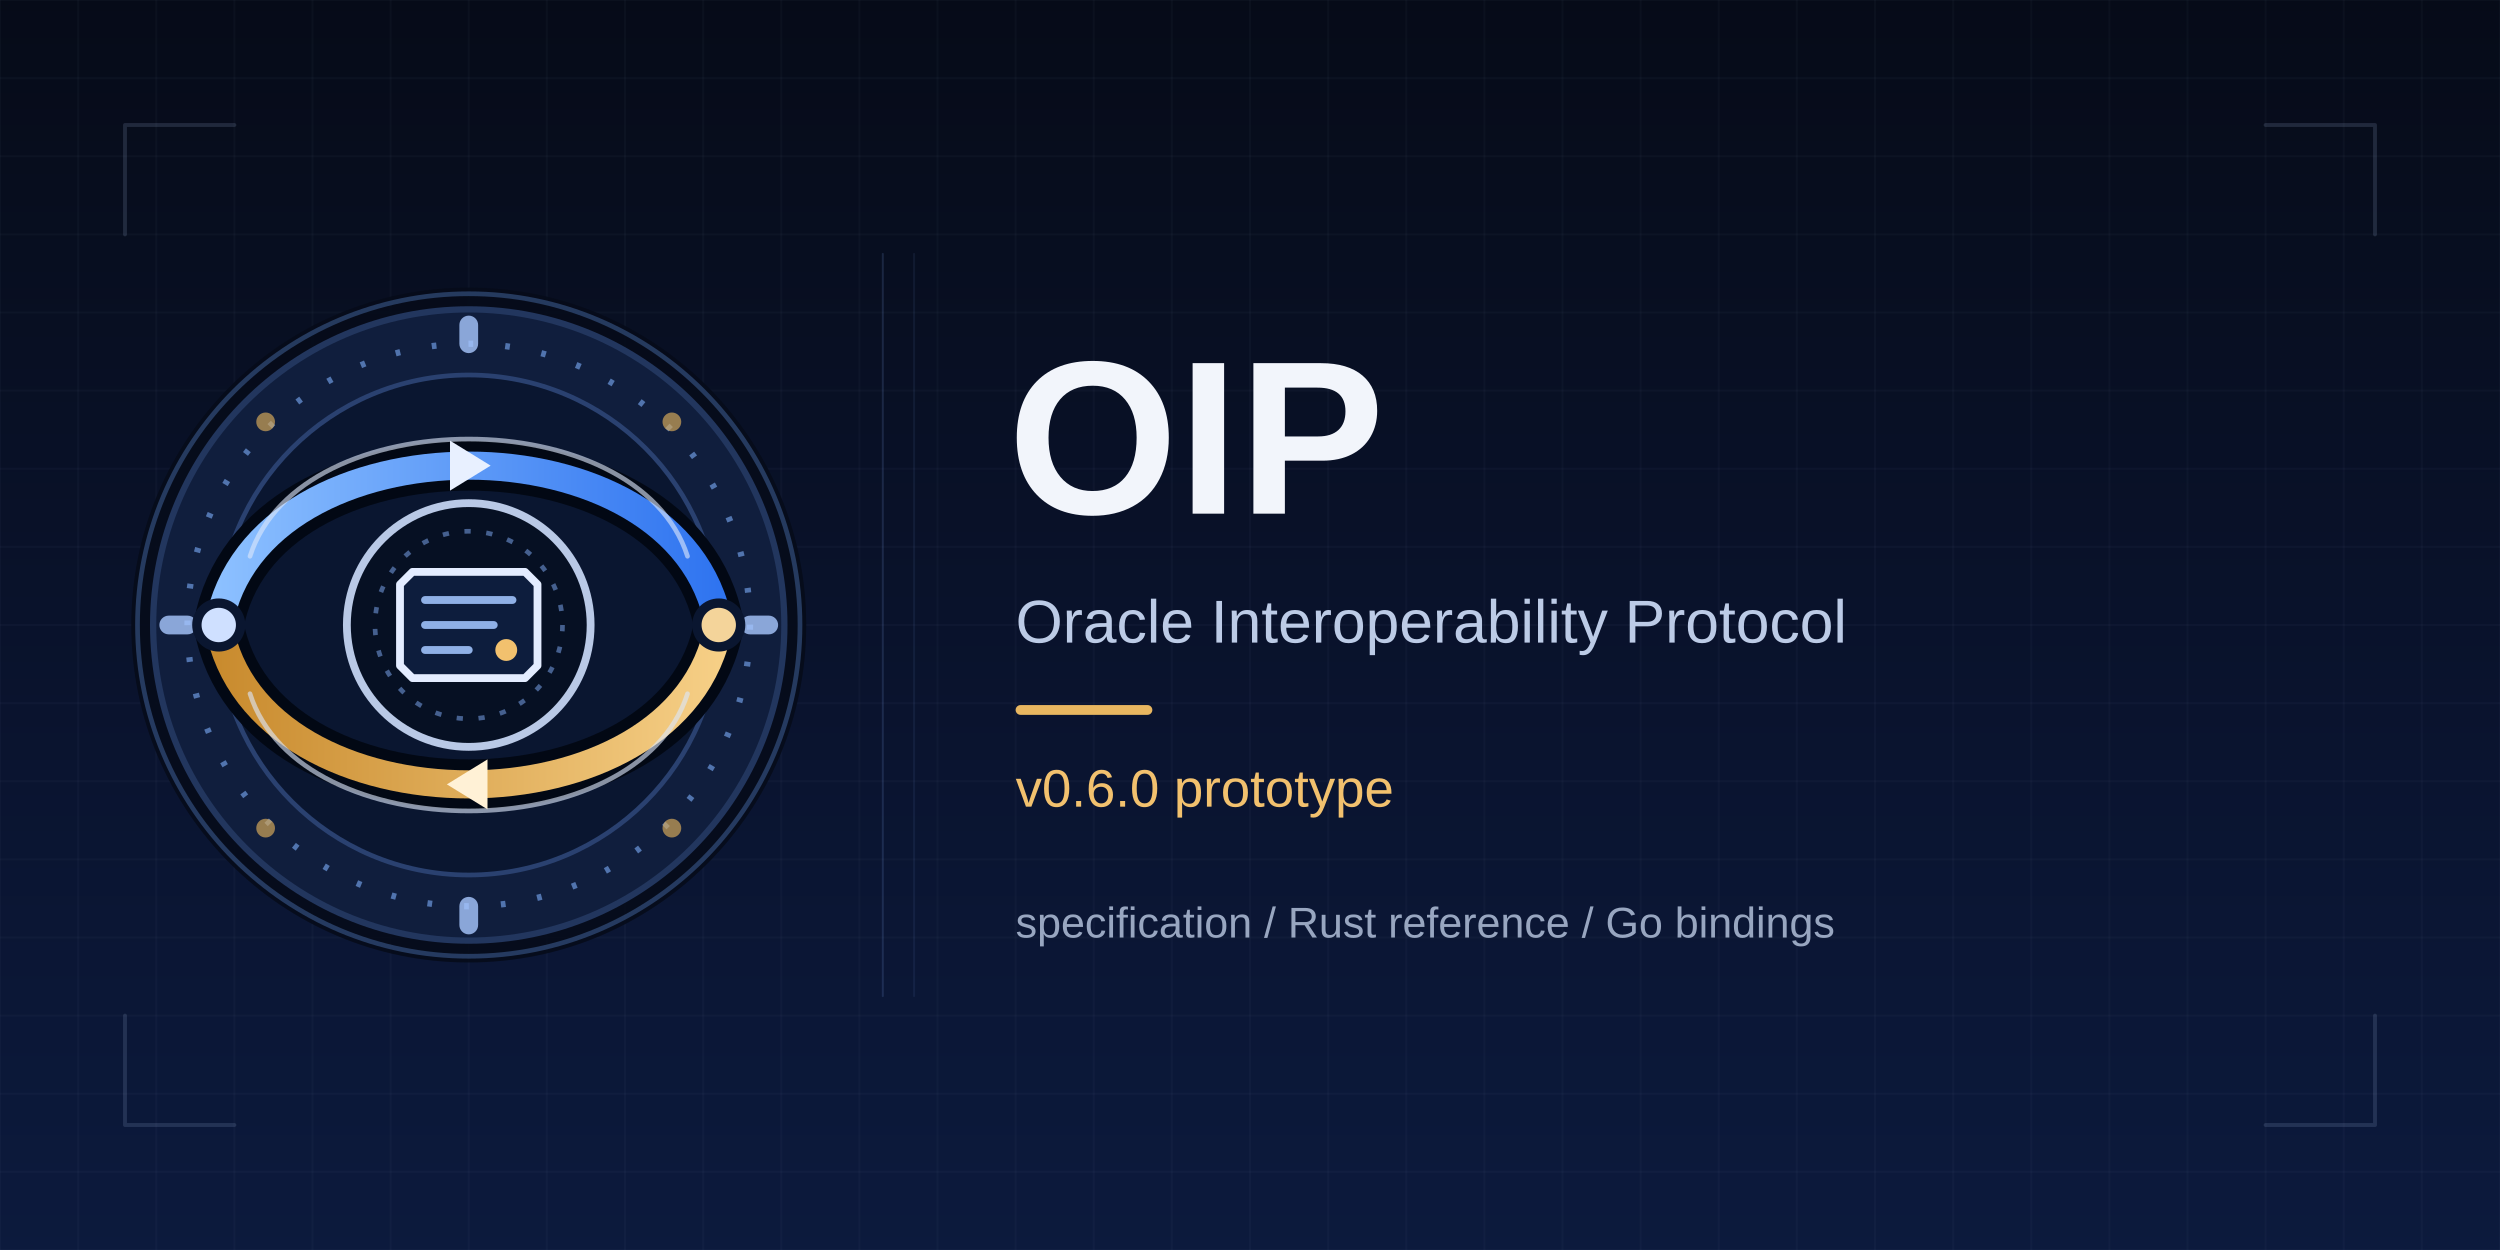
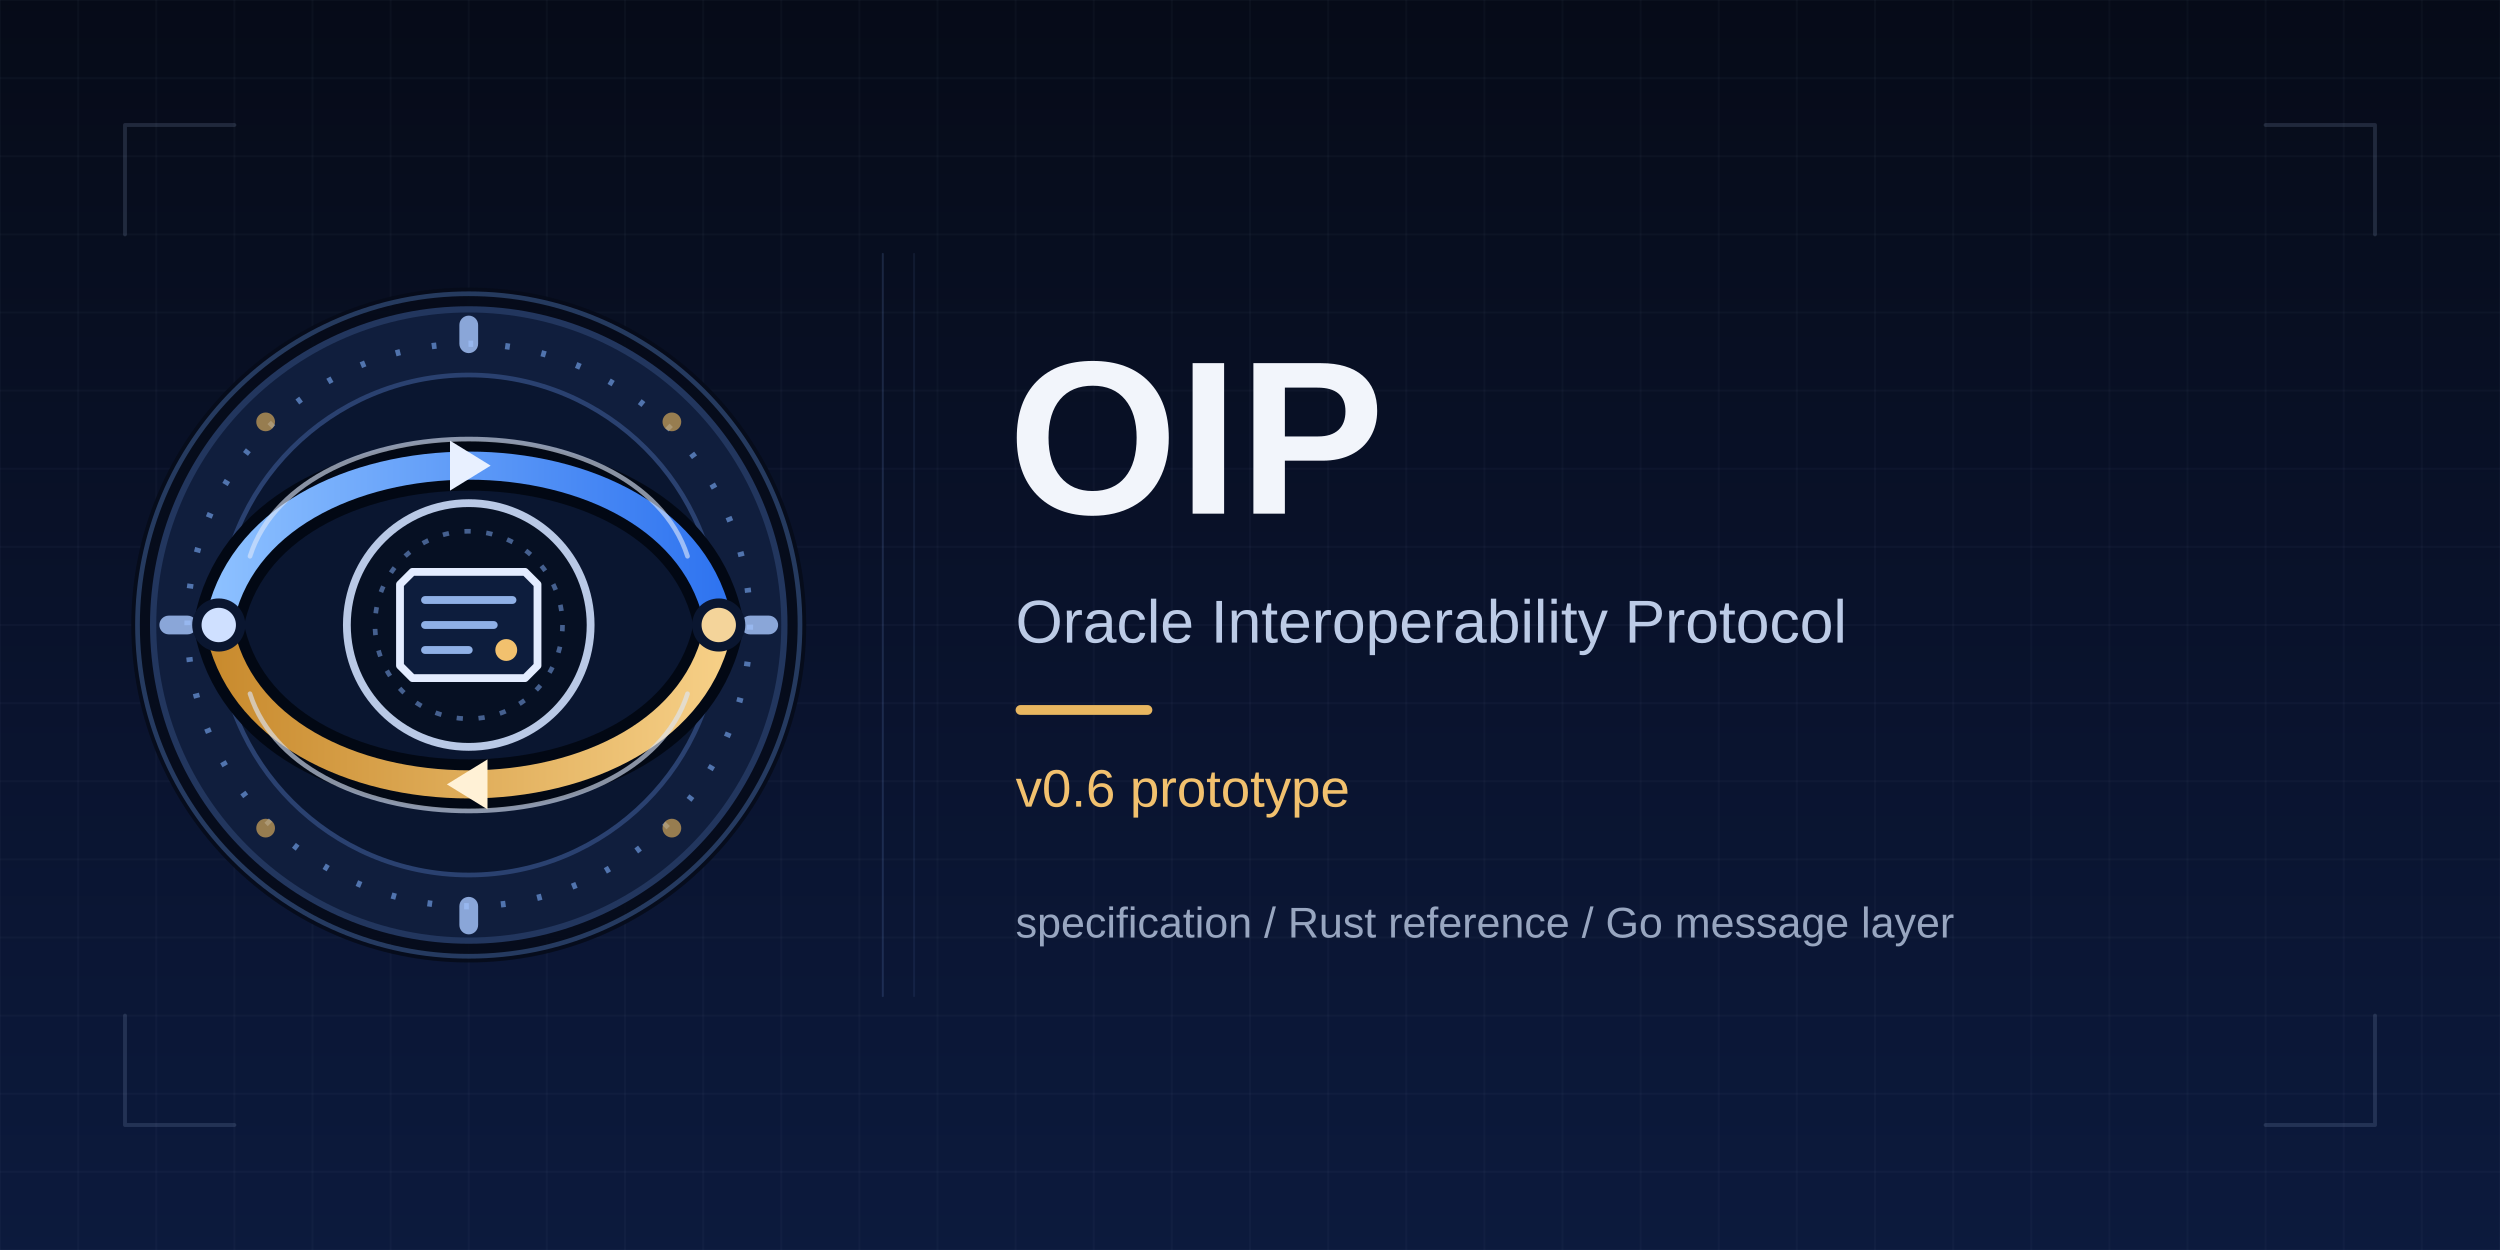
<svg xmlns="http://www.w3.org/2000/svg" width="1280" height="640" viewBox="0 0 1280 640" role="img" aria-labelledby="title desc">
  <defs>
    <linearGradient id="background" x1="0" y1="0" x2="0" y2="1">
      <stop offset="0" stop-color="#060b18" />
      <stop offset=".62" stop-color="#0a1430" />
      <stop offset="1" stop-color="#0c1a3d" />
    </linearGradient>
    <linearGradient id="field-a" x1="112" y1="0" x2="368" y2="0" gradientUnits="userSpaceOnUse">
      <stop offset="0" stop-color="#8cc0ff" />
      <stop offset="1" stop-color="#2f74f0" />
    </linearGradient>
    <linearGradient id="field-b" x1="112" y1="0" x2="368" y2="0" gradientUnits="userSpaceOnUse">
      <stop offset="0" stop-color="#c98b2e" />
      <stop offset="1" stop-color="#f6cf86" />
    </linearGradient>
  </defs>
  <g font-family="Segoe UI,Arial,sans-serif">
    <rect width="1280" height="640" fill="url(#background)" />
    <path d="M0 0V640" fill="none" stroke="#9fb6e0" stroke-width="1" stroke-linecap="round" stroke-linejoin="round" opacity="0.035" />
    <path d="M40 0V640" fill="none" stroke="#9fb6e0" stroke-width="1" stroke-linecap="round" stroke-linejoin="round" opacity="0.035" />
    <path d="M80 0V640" fill="none" stroke="#9fb6e0" stroke-width="1" stroke-linecap="round" stroke-linejoin="round" opacity="0.035" />
    <path d="M120 0V640" fill="none" stroke="#9fb6e0" stroke-width="1" stroke-linecap="round" stroke-linejoin="round" opacity="0.035" />
    <path d="M160 0V640" fill="none" stroke="#9fb6e0" stroke-width="1" stroke-linecap="round" stroke-linejoin="round" opacity="0.035" />
    <path d="M200 0V640" fill="none" stroke="#9fb6e0" stroke-width="1" stroke-linecap="round" stroke-linejoin="round" opacity="0.035" />
    <path d="M240 0V640" fill="none" stroke="#9fb6e0" stroke-width="1" stroke-linecap="round" stroke-linejoin="round" opacity="0.035" />
    <path d="M280 0V640" fill="none" stroke="#9fb6e0" stroke-width="1" stroke-linecap="round" stroke-linejoin="round" opacity="0.035" />
    <path d="M320 0V640" fill="none" stroke="#9fb6e0" stroke-width="1" stroke-linecap="round" stroke-linejoin="round" opacity="0.035" />
    <path d="M360 0V640" fill="none" stroke="#9fb6e0" stroke-width="1" stroke-linecap="round" stroke-linejoin="round" opacity="0.035" />
    <path d="M400 0V640" fill="none" stroke="#9fb6e0" stroke-width="1" stroke-linecap="round" stroke-linejoin="round" opacity="0.035" />
    <path d="M440 0V640" fill="none" stroke="#9fb6e0" stroke-width="1" stroke-linecap="round" stroke-linejoin="round" opacity="0.035" />
    <path d="M480 0V640" fill="none" stroke="#9fb6e0" stroke-width="1" stroke-linecap="round" stroke-linejoin="round" opacity="0.035" />
    <path d="M520 0V640" fill="none" stroke="#9fb6e0" stroke-width="1" stroke-linecap="round" stroke-linejoin="round" opacity="0.035" />
    <path d="M560 0V640" fill="none" stroke="#9fb6e0" stroke-width="1" stroke-linecap="round" stroke-linejoin="round" opacity="0.035" />
    <path d="M600 0V640" fill="none" stroke="#9fb6e0" stroke-width="1" stroke-linecap="round" stroke-linejoin="round" opacity="0.035" />
    <path d="M640 0V640" fill="none" stroke="#9fb6e0" stroke-width="1" stroke-linecap="round" stroke-linejoin="round" opacity="0.035" />
    <path d="M680 0V640" fill="none" stroke="#9fb6e0" stroke-width="1" stroke-linecap="round" stroke-linejoin="round" opacity="0.035" />
    <path d="M720 0V640" fill="none" stroke="#9fb6e0" stroke-width="1" stroke-linecap="round" stroke-linejoin="round" opacity="0.035" />
    <path d="M760 0V640" fill="none" stroke="#9fb6e0" stroke-width="1" stroke-linecap="round" stroke-linejoin="round" opacity="0.035" />
    <path d="M800 0V640" fill="none" stroke="#9fb6e0" stroke-width="1" stroke-linecap="round" stroke-linejoin="round" opacity="0.035" />
    <path d="M840 0V640" fill="none" stroke="#9fb6e0" stroke-width="1" stroke-linecap="round" stroke-linejoin="round" opacity="0.035" />
    <path d="M880 0V640" fill="none" stroke="#9fb6e0" stroke-width="1" stroke-linecap="round" stroke-linejoin="round" opacity="0.035" />
    <path d="M920 0V640" fill="none" stroke="#9fb6e0" stroke-width="1" stroke-linecap="round" stroke-linejoin="round" opacity="0.035" />
    <path d="M960 0V640" fill="none" stroke="#9fb6e0" stroke-width="1" stroke-linecap="round" stroke-linejoin="round" opacity="0.035" />
    <path d="M1000 0V640" fill="none" stroke="#9fb6e0" stroke-width="1" stroke-linecap="round" stroke-linejoin="round" opacity="0.035" />
    <path d="M1040 0V640" fill="none" stroke="#9fb6e0" stroke-width="1" stroke-linecap="round" stroke-linejoin="round" opacity="0.035" />
    <path d="M1080 0V640" fill="none" stroke="#9fb6e0" stroke-width="1" stroke-linecap="round" stroke-linejoin="round" opacity="0.035" />
    <path d="M1120 0V640" fill="none" stroke="#9fb6e0" stroke-width="1" stroke-linecap="round" stroke-linejoin="round" opacity="0.035" />
    <path d="M1160 0V640" fill="none" stroke="#9fb6e0" stroke-width="1" stroke-linecap="round" stroke-linejoin="round" opacity="0.035" />
    <path d="M1200 0V640" fill="none" stroke="#9fb6e0" stroke-width="1" stroke-linecap="round" stroke-linejoin="round" opacity="0.035" />
    <path d="M1240 0V640" fill="none" stroke="#9fb6e0" stroke-width="1" stroke-linecap="round" stroke-linejoin="round" opacity="0.035" />
    <path d="M1280 0V640" fill="none" stroke="#9fb6e0" stroke-width="1" stroke-linecap="round" stroke-linejoin="round" opacity="0.035" />
    <path d="M0 0H1280" fill="none" stroke="#9fb6e0" stroke-width="1" stroke-linecap="round" stroke-linejoin="round" opacity="0.035" />
    <path d="M0 40H1280" fill="none" stroke="#9fb6e0" stroke-width="1" stroke-linecap="round" stroke-linejoin="round" opacity="0.035" />
    <path d="M0 80H1280" fill="none" stroke="#9fb6e0" stroke-width="1" stroke-linecap="round" stroke-linejoin="round" opacity="0.035" />
    <path d="M0 120H1280" fill="none" stroke="#9fb6e0" stroke-width="1" stroke-linecap="round" stroke-linejoin="round" opacity="0.035" />
    <path d="M0 160H1280" fill="none" stroke="#9fb6e0" stroke-width="1" stroke-linecap="round" stroke-linejoin="round" opacity="0.035" />
    <path d="M0 200H1280" fill="none" stroke="#9fb6e0" stroke-width="1" stroke-linecap="round" stroke-linejoin="round" opacity="0.035" />
    <path d="M0 240H1280" fill="none" stroke="#9fb6e0" stroke-width="1" stroke-linecap="round" stroke-linejoin="round" opacity="0.035" />
    <path d="M0 280H1280" fill="none" stroke="#9fb6e0" stroke-width="1" stroke-linecap="round" stroke-linejoin="round" opacity="0.035" />
    <path d="M0 320H1280" fill="none" stroke="#9fb6e0" stroke-width="1" stroke-linecap="round" stroke-linejoin="round" opacity="0.035" />
    <path d="M0 360H1280" fill="none" stroke="#9fb6e0" stroke-width="1" stroke-linecap="round" stroke-linejoin="round" opacity="0.035" />
    <path d="M0 400H1280" fill="none" stroke="#9fb6e0" stroke-width="1" stroke-linecap="round" stroke-linejoin="round" opacity="0.035" />
    <path d="M0 440H1280" fill="none" stroke="#9fb6e0" stroke-width="1" stroke-linecap="round" stroke-linejoin="round" opacity="0.035" />
    <path d="M0 480H1280" fill="none" stroke="#9fb6e0" stroke-width="1" stroke-linecap="round" stroke-linejoin="round" opacity="0.035" />
    <path d="M0 520H1280" fill="none" stroke="#9fb6e0" stroke-width="1" stroke-linecap="round" stroke-linejoin="round" opacity="0.035" />
    <path d="M0 560H1280" fill="none" stroke="#9fb6e0" stroke-width="1" stroke-linecap="round" stroke-linejoin="round" opacity="0.035" />
    <path d="M0 600H1280" fill="none" stroke="#9fb6e0" stroke-width="1" stroke-linecap="round" stroke-linejoin="round" opacity="0.035" />
    <path d="M0 640H1280" fill="none" stroke="#9fb6e0" stroke-width="1" stroke-linecap="round" stroke-linejoin="round" opacity="0.035" />
    <path d="M64 120V64H120" fill="none" stroke="#a8bde6" stroke-width="2" stroke-linecap="round" stroke-linejoin="round" opacity="0.16" />
    <path d="M1160 64H1216V120" fill="none" stroke="#a8bde6" stroke-width="2" stroke-linecap="round" stroke-linejoin="round" opacity="0.16" />
    <path d="M64 520V576H120" fill="none" stroke="#a8bde6" stroke-width="2" stroke-linecap="round" stroke-linejoin="round" opacity="0.16" />
    <path d="M1160 576H1216V520" fill="none" stroke="#a8bde6" stroke-width="2" stroke-linecap="round" stroke-linejoin="round" opacity="0.16" />
    <path d="M452 130V510" fill="none" stroke="#7fa8f0" stroke-width="1" stroke-linecap="round" stroke-linejoin="round" opacity="0.16" />
    <path d="M468 130V510" fill="none" stroke="#7fa8f0" stroke-width="1" stroke-linecap="round" stroke-linejoin="round" opacity="0.08" />
    <circle cx="240.0" cy="320.0" r="172.8" fill="#050b1a" opacity="0.9" />
    <circle cx="240.0" cy="320.0" r="169.6" fill="none" stroke="#6fa8ff" stroke-width="2.4" opacity="0.3" />
    <circle cx="240.0" cy="320.0" r="161.6" fill="#101e3d" stroke="#22365e" stroke-width="3.2" opacity="1" />
    <circle cx="240.0" cy="320.0" r="144.0" fill="none" stroke="#7fb2ff" stroke-width="3.2" stroke-dasharray="2.4 16.448" opacity="0.58" />
    <circle cx="240.0" cy="320.0" r="128.0" fill="#0a1630" stroke="#2a4170" stroke-width="2.4" opacity="1" />
    <rect x="235.2" y="161.6" width="9.6" height="19.2" rx="4.8" fill="#a9c8ff" opacity="0.8" />
    <rect x="235.2" y="459.2" width="9.6" height="19.2" rx="4.8" fill="#a9c8ff" opacity="0.8" />
    <rect x="81.6" y="315.2" width="19.2" height="9.6" rx="4.8" fill="#a9c8ff" opacity="0.8" />
    <rect x="379.2" y="315.2" width="19.2" height="9.6" rx="4.8" fill="#a9c8ff" opacity="0.8" />
    <circle cx="136.0" cy="216.0" r="4.8" fill="#d6a85a" opacity="0.68" />
    <circle cx="344.0" cy="216.0" r="4.8" fill="#d6a85a" opacity="0.68" />
    <circle cx="344.0" cy="424.0" r="4.8" fill="#d6a85a" opacity="0.68" />
    <circle cx="136.0" cy="424.0" r="4.8" fill="#d6a85a" opacity="0.68" />
    <path d="M112.0 320.0C131.2 211.2 348.8 211.2 368.0 320.0" fill="none" stroke="#020814" stroke-width="25.6" stroke-linecap="round" stroke-linejoin="round" opacity="1" />
    <path d="M368.0 320.0C348.8 428.8 131.2 428.8 112.0 320.0" fill="none" stroke="#020814" stroke-width="25.6" stroke-linecap="round" stroke-linejoin="round" opacity="1" />
    <path d="M112.0 320.0C131.2 211.2 348.8 211.2 368.0 320.0" fill="none" stroke="url(#field-a)" stroke-width="14.4" stroke-linecap="round" stroke-linejoin="round" opacity="1" />
    <path d="M368.0 320.0C348.8 428.8 131.2 428.8 112.0 320.0" fill="none" stroke="url(#field-b)" stroke-width="14.4" stroke-linecap="round" stroke-linejoin="round" opacity="1" />
    <path d="M128.0 284.8C153.6 204.8 326.4 204.8 352.0 284.8" fill="none" stroke="#dbe6fa" stroke-width="2.4" stroke-linecap="round" stroke-linejoin="round" opacity="0.62" />
    <path d="M352.0 355.2C326.4 435.2 153.6 435.2 128.0 355.2" fill="none" stroke="#dbe6fa" stroke-width="2.4" stroke-linecap="round" stroke-linejoin="round" opacity="0.62" />
    <path d="M230.4 225.6L251.2 238.4L230.4 251.2Z" fill="#e8f0ff" opacity="1" />
    <path d="M249.6 388.8L228.8 401.6L249.6 414.4Z" fill="#fff1d6" opacity="1" />
    <circle cx="112.0" cy="320.0" r="11.2" fill="#cfe0ff" stroke="#0a1630" stroke-width="4.8" opacity="1" />
    <circle cx="368.0" cy="320.0" r="11.2" fill="#f4d49a" stroke="#0a1630" stroke-width="4.8" opacity="1" />
    <circle cx="240.0" cy="320.0" r="62.4" fill="#061023" stroke="#b9c9e6" stroke-width="4.0" opacity="1" />
    <circle cx="240.0" cy="320.0" r="48.0" fill="none" stroke="#45608f" stroke-width="2.4" stroke-dasharray="3.2 8" opacity="1" />
    <rect x="204.8" y="292.8" width="70.4" height="54.4" rx="11.2" fill="#0d1d3d" opacity="1" />
    <path d="M211.2 292.8L268.8 292.8L275.2 299.2L275.2 340.8L268.8 347.2L211.2 347.2L204.8 340.8L204.8 299.2L211.2 292.8" fill="none" stroke="#e3ecff" stroke-width="4" stroke-linecap="round" stroke-linejoin="round" opacity="1" />
    <path d="M217.6 307.2H262.4" fill="none" stroke="#8fb0e6" stroke-width="4" stroke-linecap="round" stroke-linejoin="round" opacity="1" />
    <path d="M217.6 320.0H252.8" fill="none" stroke="#8fb0e6" stroke-width="4" stroke-linecap="round" stroke-linejoin="round" opacity="1" />
    <path d="M217.6 332.8H240.0" fill="none" stroke="#8fb0e6" stroke-width="4" stroke-linecap="round" stroke-linejoin="round" opacity="1" />
    <circle cx="259.2" cy="332.8" r="5.6" fill="#f2c16e" opacity="1" />
    <text x="516" y="263" fill="#f2f5fb" font-size="112" font-weight="700">OIP</text>
    <text x="520" y="329" fill="#bccbe6" font-size="31" font-weight="400">Oracle Interoperability Protocol</text>
    <rect x="520" y="361" width="70" height="5" rx="2.5" fill="#e8b660" opacity="1" />
-     <text x="520" y="413" fill="#f2c16e" font-size="27" font-weight="400">v0.6.0 prototype</text>
-     <text x="520" y="480" fill="#98a6c0" font-size="22" font-weight="400">specification / Rust reference / Go bindings</text>
+     <text x="520" y="413" fill="#f2c16e" font-size="27" font-weight="400">v0.6 prototype</text>
+     <text x="520" y="480" fill="#98a6c0" font-size="22" font-weight="400">specification / Rust reference / Go message layer</text>
  </g>
</svg>
